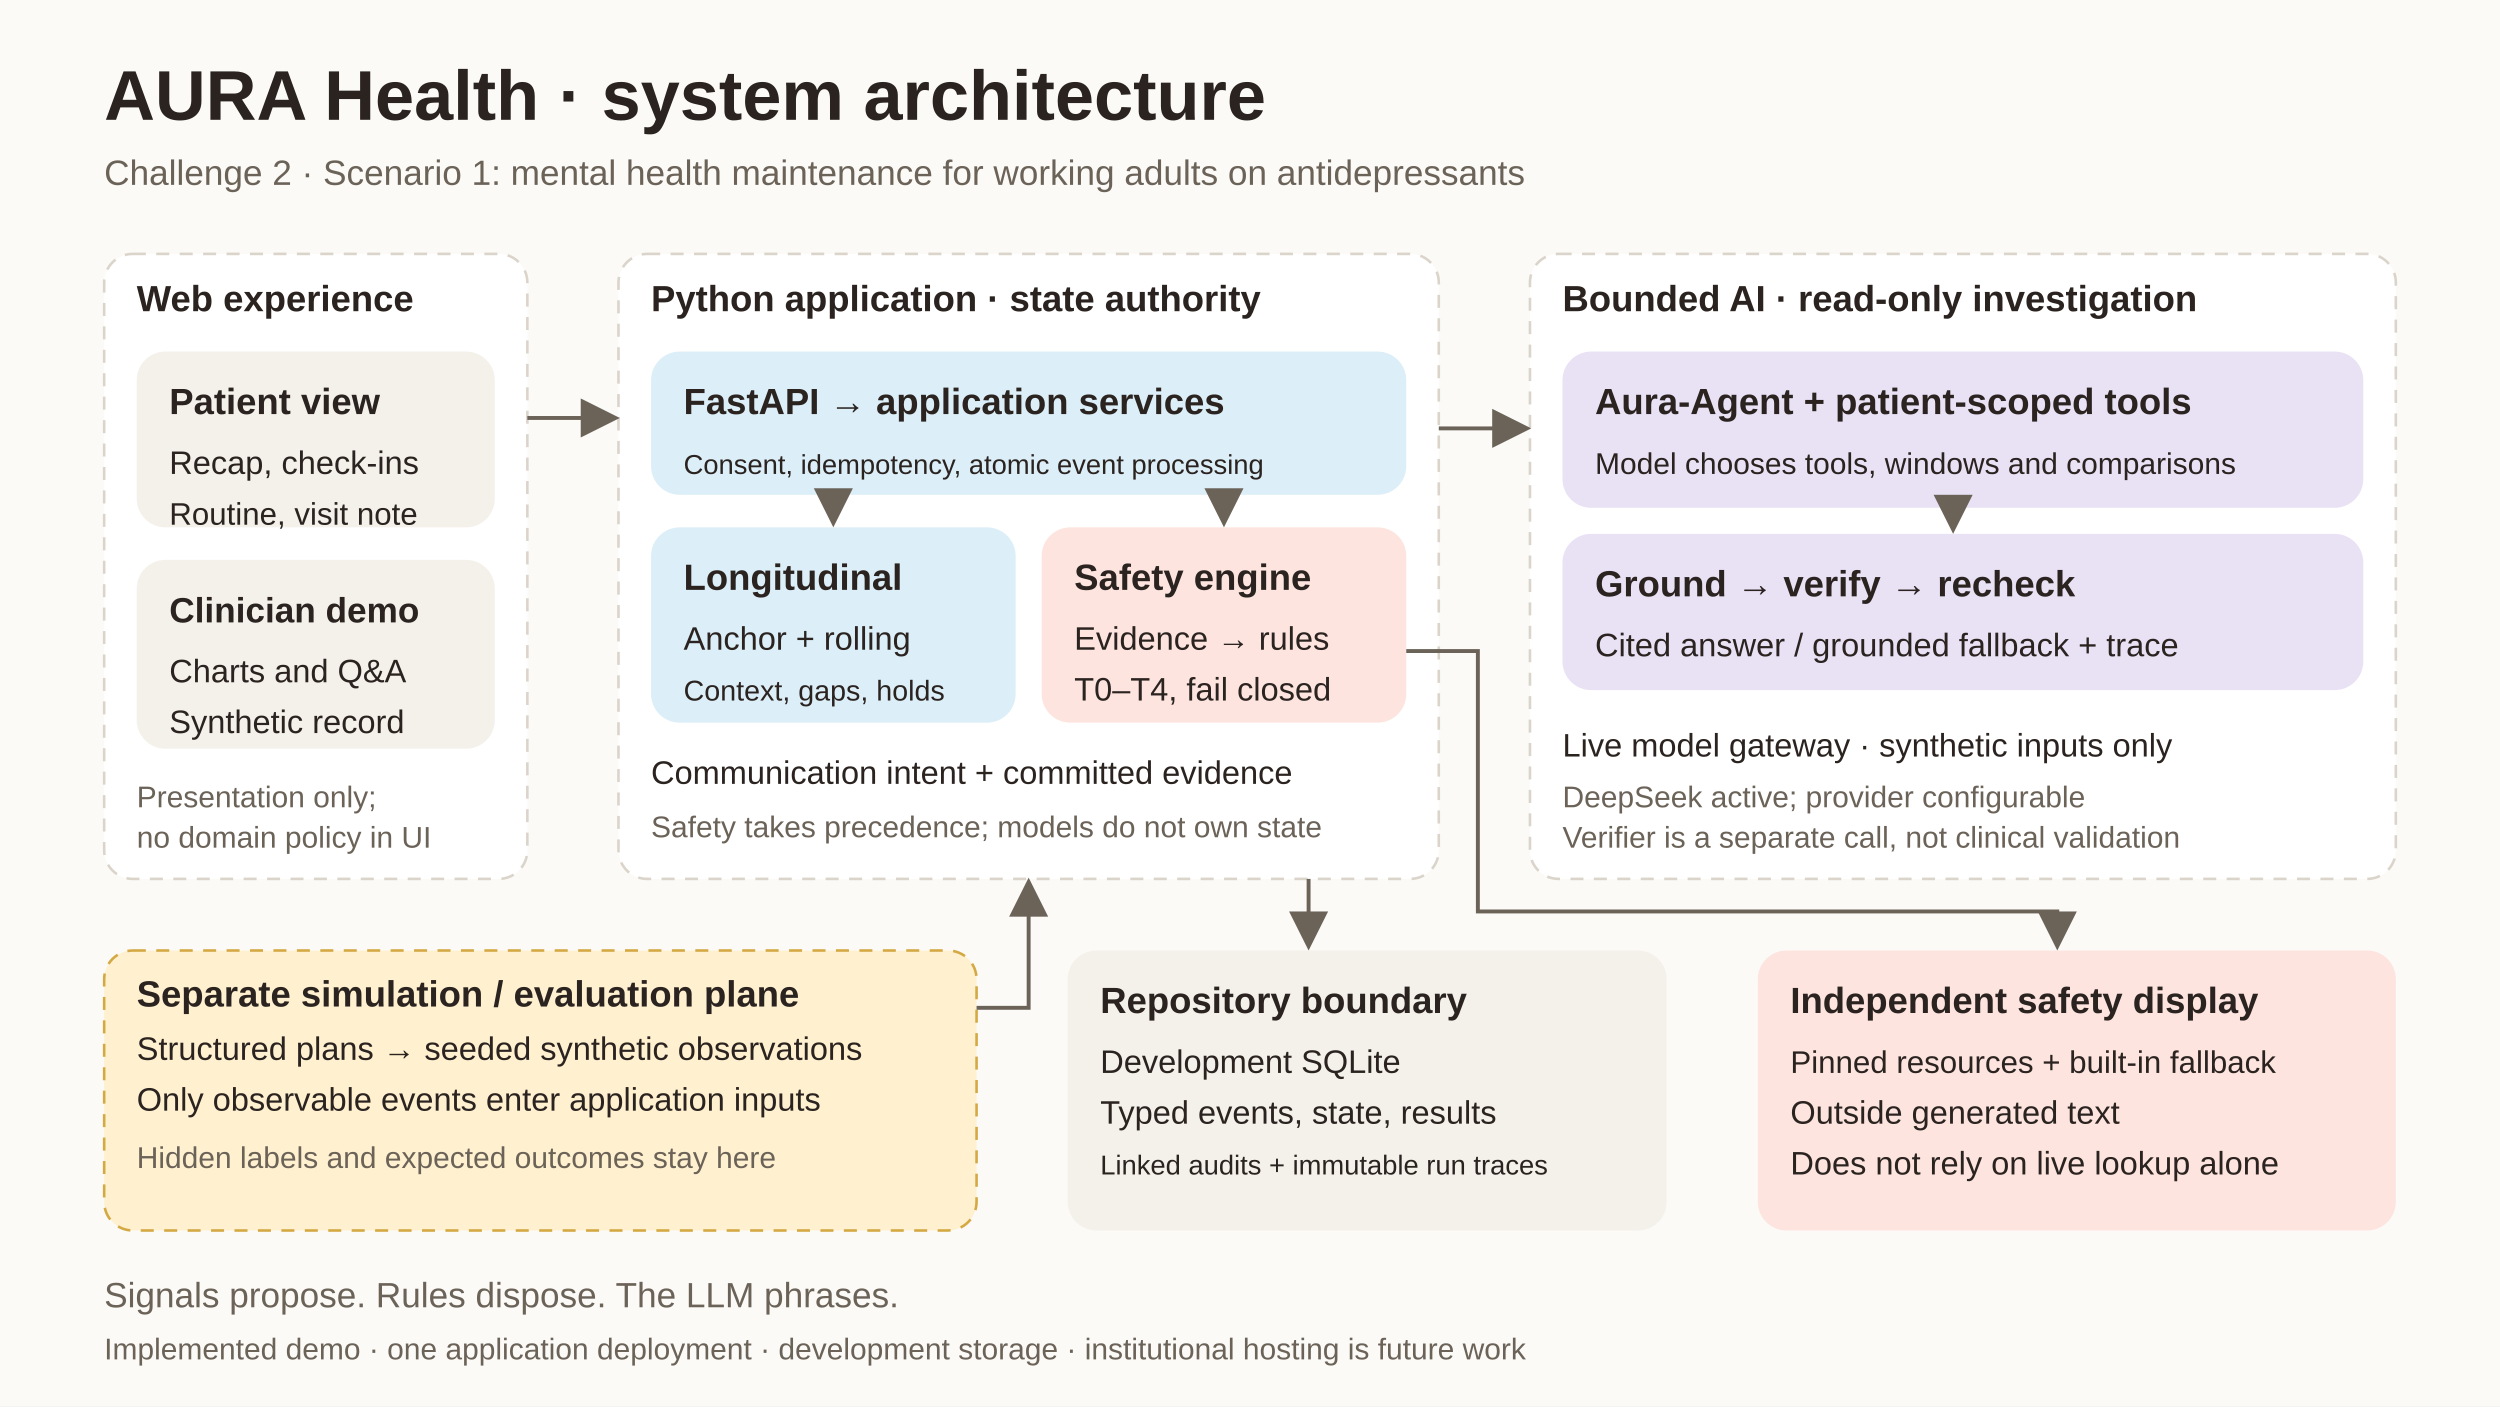
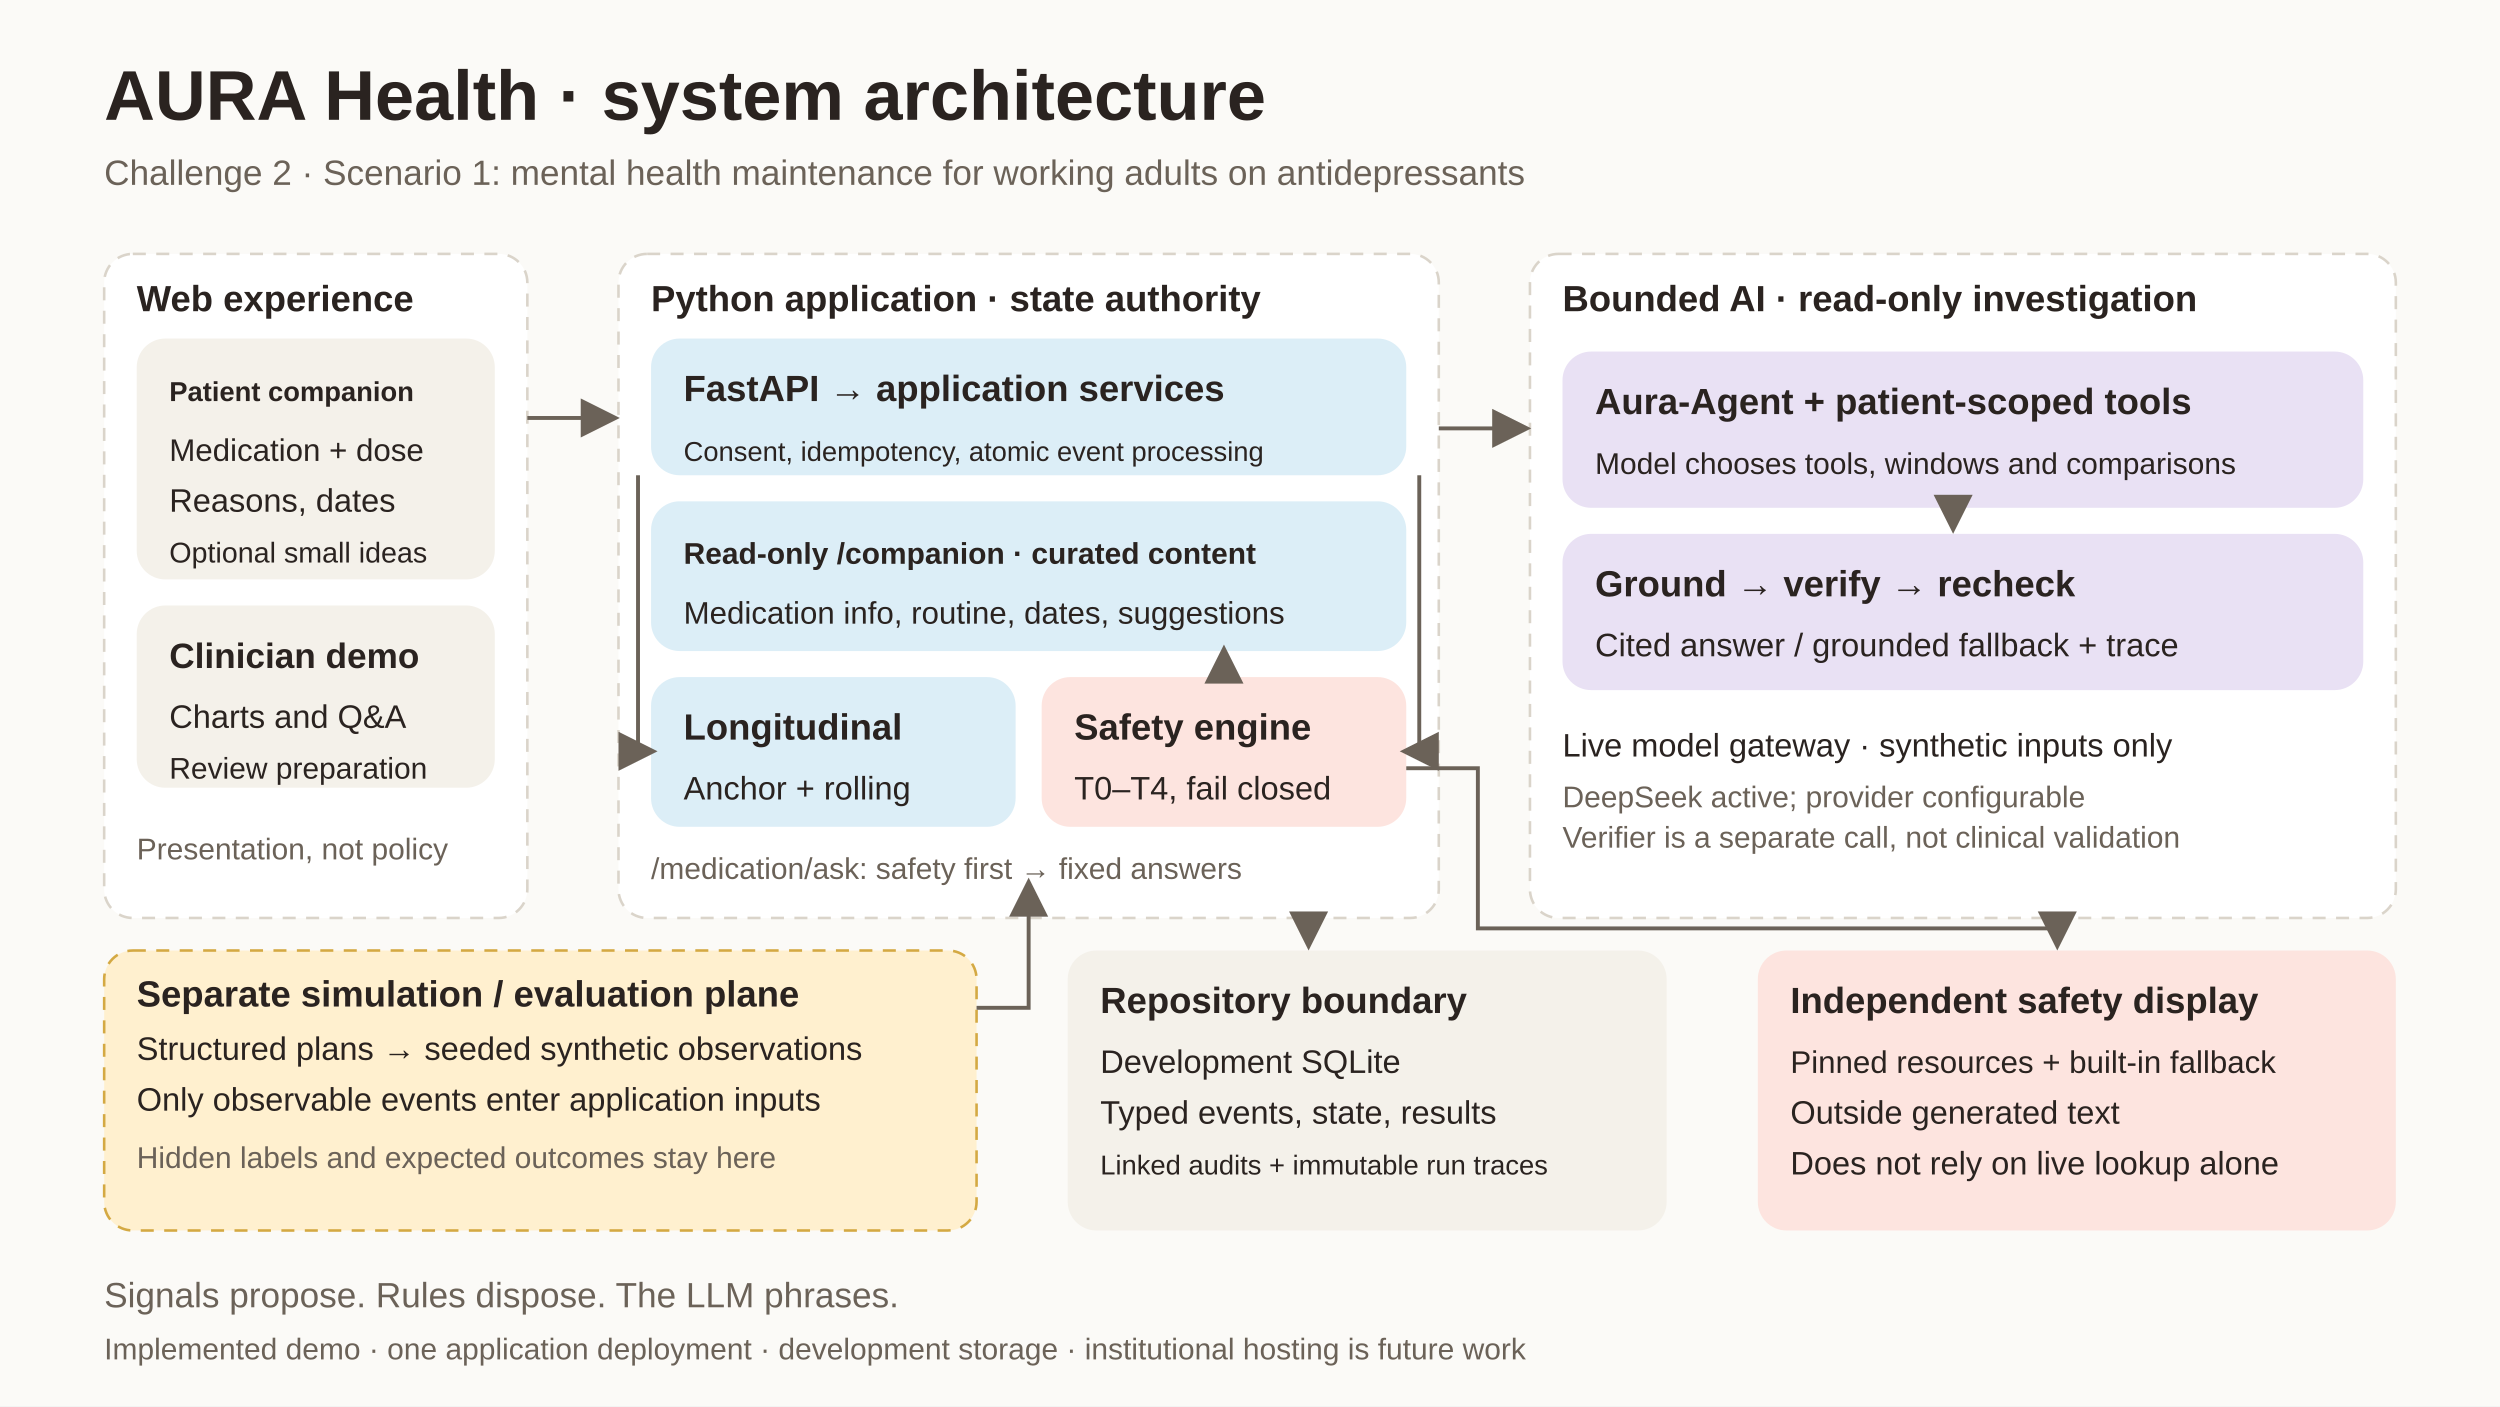
<svg xmlns="http://www.w3.org/2000/svg" width="1920" height="1080" viewBox="0 0 1920 1080" role="img" aria-labelledby="title desc">
  <defs>
    <marker id="arrow" markerWidth="10" markerHeight="10" refX="8" refY="5" orient="auto">
      <path d="M0 0L10 5L0 10" fill="#6b6258" />
    </marker>
    <style>text{font-family:Arial,sans-serif;fill:#2a2320}.title{font-size:54px;font-weight:700}.sub{font-size:27px;fill:#6b6258}.label{font-size:28px;font-weight:700}.body{font-size:25px}.small{font-size:23px;fill:#6b6258}.flow{fill:none;stroke:#6b6258;stroke-width:3;marker-end:url(#arrow)}</style>
  </defs>
  <rect width="1920" height="1080" fill="#fbfaf7" />
  <text x="80" y="92" class="title">AURA Health · system architecture</text>
  <text x="80" y="142" class="sub">Challenge 2 · Scenario 1: mental health maintenance for working adults on antidepressants</text>
  <g data-fit="275">
-     <rect x="80" y="195" width="325" height="480" rx="22" fill="#fff" stroke="#dad4ca" stroke-width="2" stroke-dasharray="10 8" />
+     <rect x="80" y="195" width="325" height="510" rx="22" fill="#fff" stroke="#dad4ca" stroke-width="2" stroke-dasharray="10 8" />
    <text x="105" y="239" class="label">Web experience</text>
  </g>
  <g data-fit="225">
-     <rect x="105" y="270" width="275" height="135" rx="22" fill="#f4f1ea" />
-     <text x="130" y="318" class="label">Patient view</text>
-     <text x="130" y="364" class="body">Recap, check-ins</text>
-     <text x="130" y="403" class="body" style="font-size: 24px;">Routine, visit note</text>
+     <rect x="105" y="260" width="275" height="185" rx="22" fill="#f4f1ea" />
+     <text x="130" y="308" class="label" style="font-size: 21px;">Patient companion</text>
+     <text x="130" y="354" class="body" style="font-size: 24px;">Medication + dose</text>
+     <text x="130" y="393" class="body">Reasons, dates</text>
+     <text x="130" y="432" class="body" style="font-size: 22px;">Optional small ideas</text>
  </g>
  <g data-fit="225">
-     <rect x="105" y="430" width="275" height="145" rx="22" fill="#f4f1ea" />
-     <text x="130" y="478" class="label" style="font-size: 27px;">Clinician demo</text>
-     <text x="130" y="524" class="body">Charts and Q&amp;A</text>
-     <text x="130" y="563" class="body">Synthetic record</text>
+     <rect x="105" y="465" width="275" height="140" rx="22" fill="#f4f1ea" />
+     <text x="130" y="513" class="label" style="font-size: 27px;">Clinician demo</text>
+     <text x="130" y="559" class="body">Charts and Q&amp;A</text>
+     <text x="130" y="598" class="body" style="font-size: 23px;">Review preparation</text>
  </g>
-   <text x="105" y="620" class="small">Presentation only;</text>
-   <text x="105" y="651" class="small">no domain policy in UI</text>
+   <text x="105" y="660" class="small">Presentation, not policy</text>
  <g data-fit="580">
-     <rect x="475" y="195" width="630" height="480" rx="22" fill="#fff" stroke="#dad4ca" stroke-width="2" stroke-dasharray="10 8" />
+     <rect x="475" y="195" width="630" height="510" rx="22" fill="#fff" stroke="#dad4ca" stroke-width="2" stroke-dasharray="10 8" />
    <text x="500" y="239" class="label">Python application · state authority</text>
  </g>
  <g data-fit="530">
-     <rect x="500" y="270" width="580" height="110" rx="22" fill="#dceef7" />
-     <text x="525" y="318" class="label">FastAPI → application services</text>
-     <text x="525" y="364" class="body" style="font-size: 21px;">Consent, idempotency, atomic event processing</text>
+     <rect x="500" y="260" width="580" height="105" rx="22" fill="#dceef7" />
+     <text x="525" y="308" class="label">FastAPI → application services</text>
+     <text x="525" y="354" class="body" style="font-size: 21px;">Consent, idempotency, atomic event processing</text>
+   </g>
+   <g data-fit="530">
+     <rect x="500" y="385" width="580" height="115" rx="22" fill="#dceef7" />
+     <text x="525" y="433" class="label" style="font-size: 23px;">Read-only /companion · curated content</text>
+     <text x="525" y="479" class="body" style="font-size: 24px;">Medication info, routine, dates, suggestions</text>
  </g>
  <g data-fit="230">
-     <rect x="500" y="405" width="280" height="150" rx="22" fill="#dceef7" />
-     <text x="525" y="453" class="label">Longitudinal</text>
-     <text x="525" y="499" class="body">Anchor + rolling</text>
-     <text x="525" y="538" class="body" style="font-size: 22px;">Context, gaps, holds</text>
+     <rect x="500" y="520" width="280" height="115" rx="22" fill="#dceef7" />
+     <text x="525" y="568" class="label">Longitudinal</text>
+     <text x="525" y="614" class="body">Anchor + rolling</text>
  </g>
  <g data-fit="230">
-     <rect x="800" y="405" width="280" height="150" rx="22" fill="#fde4df" />
-     <text x="825" y="453" class="label">Safety engine</text>
-     <text x="825" y="499" class="body">Evidence → rules</text>
-     <text x="825" y="538" class="body">T0–T4, fail closed</text>
+     <rect x="800" y="520" width="280" height="115" rx="22" fill="#fde4df" />
+     <text x="825" y="568" class="label">Safety engine</text>
+     <text x="825" y="614" class="body">T0–T4, fail closed</text>
  </g>
-   <text x="500" y="602" class="body">Communication intent + committed evidence</text>
-   <text x="500" y="643" class="small">Safety takes precedence; models do not own state</text>
+   <text x="500" y="675" class="small">/medication/ask: safety first → fixed answers</text>
  <g data-fit="615">
-     <rect x="1175" y="195" width="665" height="480" rx="22" fill="#fff" stroke="#dad4ca" stroke-width="2" stroke-dasharray="10 8" />
+     <rect x="1175" y="195" width="665" height="510" rx="22" fill="#fff" stroke="#dad4ca" stroke-width="2" stroke-dasharray="10 8" />
    <text x="1200" y="239" class="label">Bounded AI · read-only investigation</text>
  </g>
  <g data-fit="565">
    <rect x="1200" y="270" width="615" height="120" rx="22" fill="#e9e1f4" />
    <text x="1225" y="318" class="label">Aura-Agent + patient-scoped tools</text>
    <text x="1225" y="364" class="body" style="font-size: 23px;">Model chooses tools, windows and comparisons</text>
  </g>
  <g data-fit="565">
    <rect x="1200" y="410" width="615" height="120" rx="22" fill="#e9e1f4" />
    <text x="1225" y="458" class="label">Ground → verify → recheck</text>
    <text x="1225" y="504" class="body">Cited answer / grounded fallback + trace</text>
  </g>
  <text x="1200" y="581" class="body">Live model gateway · synthetic inputs only</text>
  <text x="1200" y="620" class="small">DeepSeek active; provider configurable</text>
  <text x="1200" y="651" class="small">Verifier is a separate call, not clinical validation</text>
  <path d="M405 321H470" class="flow" />
  <path d="M1105 329H1170" class="flow" />
-   <path d="M640 380V399" class="flow" />
-   <path d="M940 380V399" class="flow" />
+   <path d="M490 365V577H499" class="flow" />
+   <path d="M1090 365V577H1081" class="flow" />
+   <path d="M940 520V501" class="flow" />
  <path d="M1500 390V404" class="flow" />
  <rect x="80" y="730" width="670" height="215" rx="22" fill="#fff0cf" stroke="#d4a943" stroke-width="2" stroke-dasharray="10 8" />
  <text x="105" y="773" class="label">Separate simulation / evaluation plane</text>
  <text x="105" y="814" class="body">Structured plans → seeded synthetic observations</text>
  <text x="105" y="853" class="body">Only observable events enter application inputs</text>
  <text x="105" y="897" class="small">Hidden labels and expected outcomes stay here</text>
  <path d="M750 774H790V680" class="flow" />
  <g data-fit="410">
    <rect x="820" y="730" width="460" height="215" rx="22" fill="#f4f1ea" />
    <text x="845" y="778" class="label">Repository boundary</text>
    <text x="845" y="824" class="body">Development SQLite</text>
    <text x="845" y="863" class="body">Typed events, state, results</text>
    <text x="845" y="902" class="body" style="font-size: 21px;">Linked audits + immutable run traces</text>
  </g>
-   <path d="M1005 675V724" class="flow" />
+   <path d="M1005 705V724" class="flow" />
  <g data-fit="440">
    <rect x="1350" y="730" width="490" height="215" rx="22" fill="#fde4df" />
    <text x="1375" y="778" class="label">Independent safety display</text>
    <text x="1375" y="824" class="body" style="font-size: 24px;">Pinned resources + built-in fallback</text>
    <text x="1375" y="863" class="body">Outside generated text</text>
    <text x="1375" y="902" class="body">Does not rely on live lookup alone</text>
  </g>
-   <path d="M1080 500H1135V700H1580V724" class="flow" />
+   <path d="M1080 590H1135V713H1580V724" class="flow" />
  <text x="80" y="1004" class="sub">Signals propose. Rules dispose. The LLM phrases.</text>
  <text x="80" y="1044" class="small">Implemented demo · one application deployment · development storage · institutional hosting is future work</text>
</svg>
